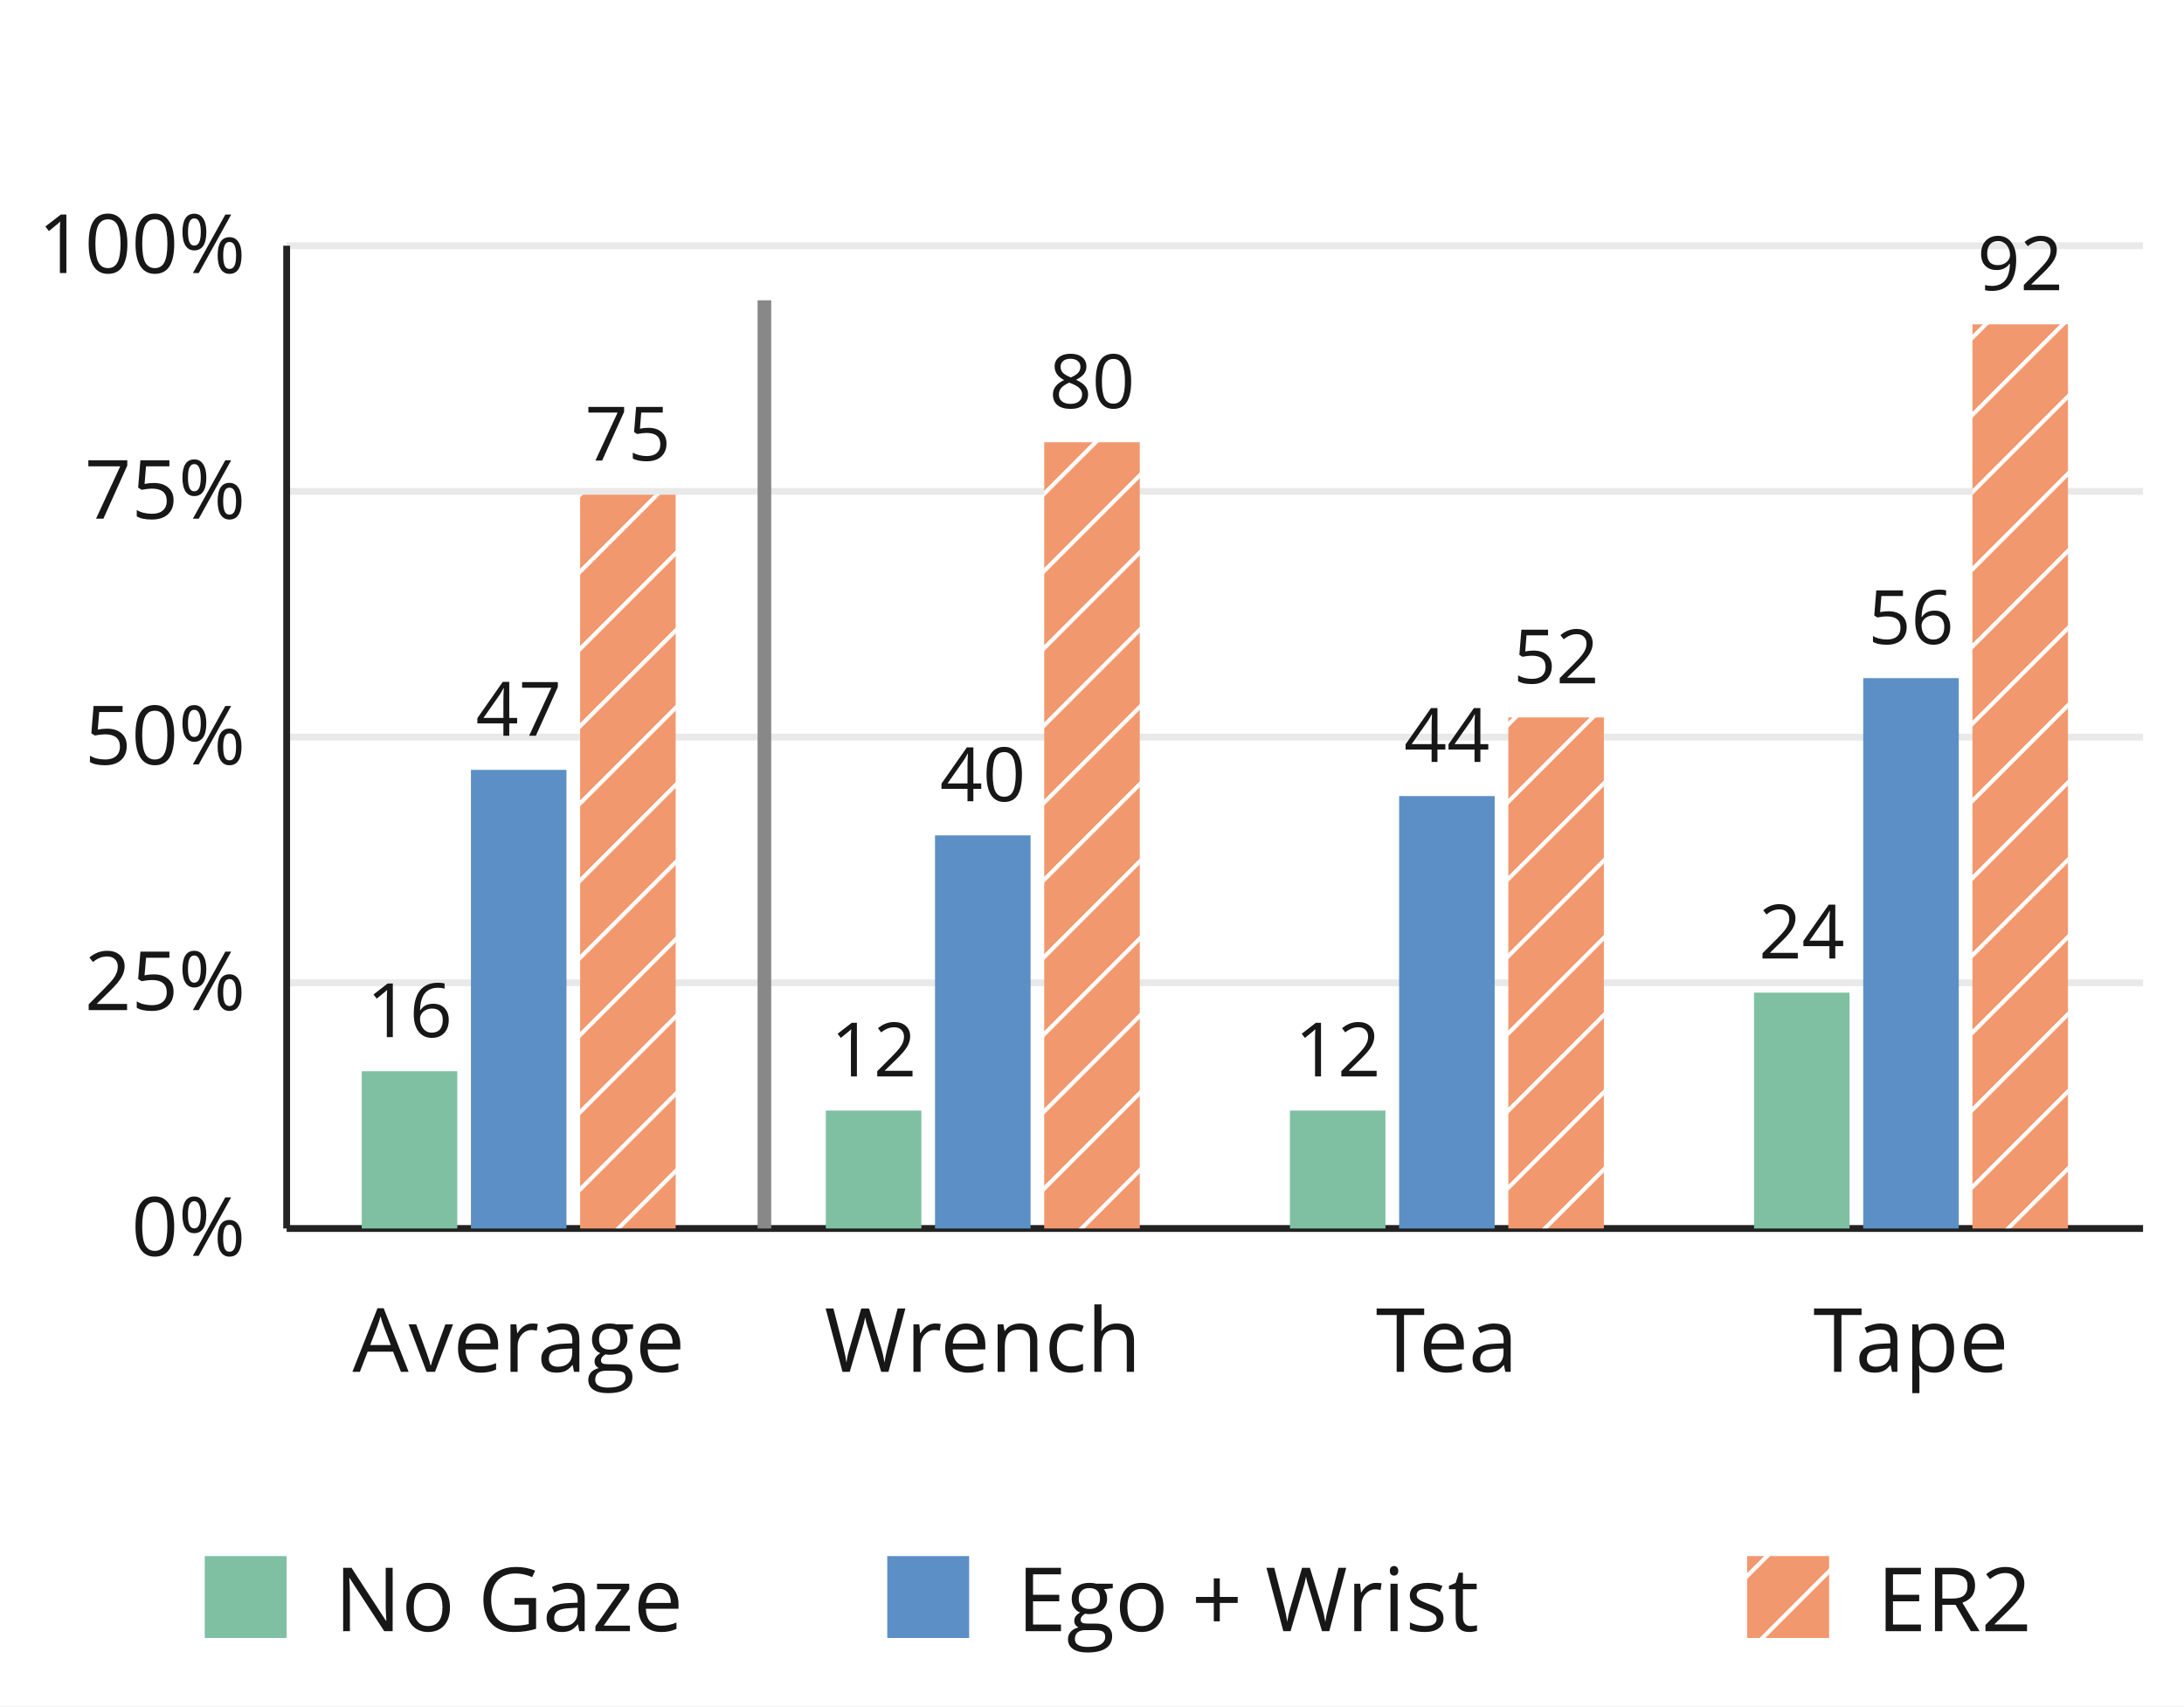
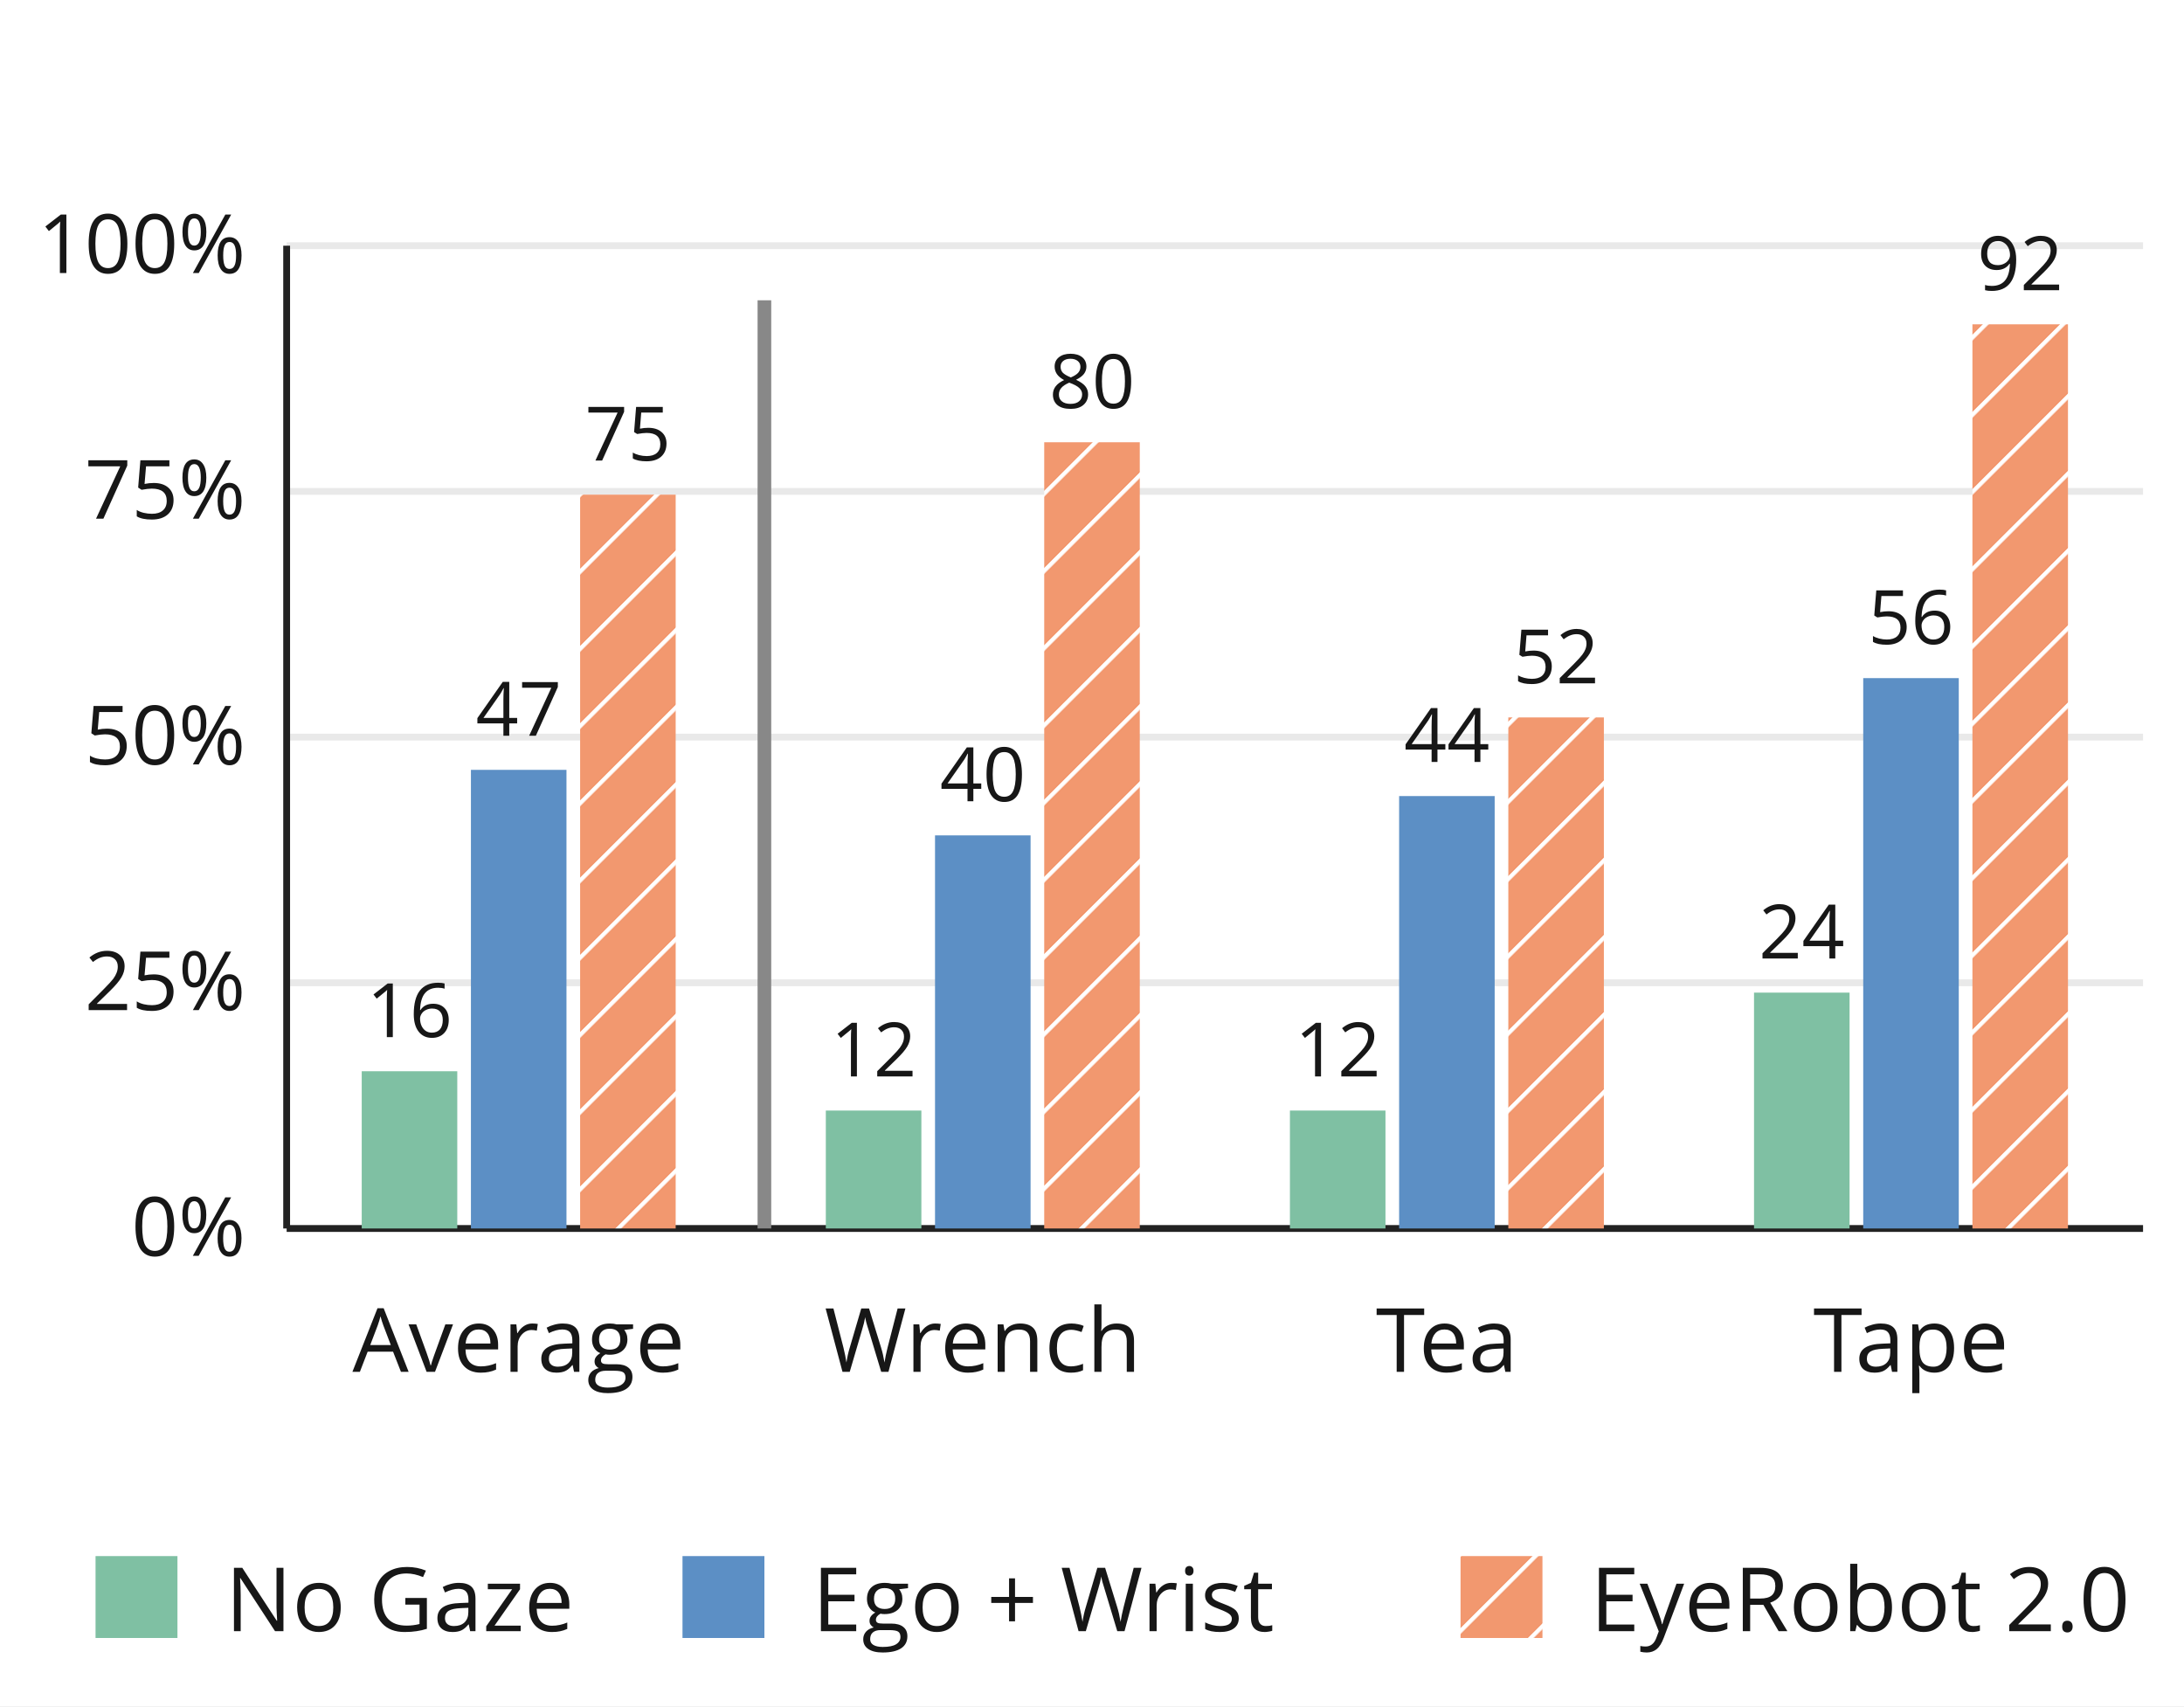
<svg xmlns="http://www.w3.org/2000/svg" width="320" height="250" viewBox="0 0 320 250" role="img" aria-labelledby="title desc">
  <defs>
    <pattern id="avf-hatch" width="8" height="8" patternUnits="userSpaceOnUse" patternTransform="rotate(45)">
      <rect width="8" height="8" fill="#f2986f" />
      <line x1="0" y1="0" x2="0" y2="8" stroke="#fff" stroke-width="1.2" />
    </pattern>
    <style>
      text { font-family: "Avenir Next", Avenir, "Open Sans", sans-serif; fill: #171717; letter-spacing: 0; }
      .legend { font-size: 13px; }
      .section-label { font-size: 14px; fill: #555; }
      .axis-label { font-size: 12px; }
      .task-label { font-size: 13px; }
      .value { font-size: 11px; text-anchor: middle; }
      .grid { stroke: #e9e9e9; stroke-width: 1; }
      .axis { stroke: #222; stroke-width: 1; }
    </style>
  </defs>
  <rect width="320" height="250" fill="#fff" />
  <g transform="translate(0 -24)">
    <g class="grid">
      <line x1="42" y1="60" x2="314" y2="60" />
      <line x1="42" y1="96" x2="314" y2="96" />
      <line x1="42" y1="132" x2="314" y2="132" />
      <line x1="42" y1="168" x2="314" y2="168" />
    </g>
    <g class="axis">
      <line x1="42" y1="60" x2="42" y2="204" />
      <line x1="42" y1="204" x2="314" y2="204" />
      <line x1="112" y1="68" x2="112" y2="204" stroke="#888" stroke-width="2" />
    </g>
    <g class="axis-label" text-anchor="end">
      <text x="36" y="64">100%</text>
      <text x="36" y="100">75%</text>
      <text x="36" y="136">50%</text>
      <text x="36" y="172">25%</text>
      <text x="36" y="208">0%</text>
    </g>
    <g data-task="Average">
      <rect data-policy="No Gaze" data-value="16.000000" x="53" y="180.96" width="14" height="23.04" fill="#7fc0a3" />
      <text class="value" x="60" y="175.96">16</text>
      <rect data-policy="Ego + Wrist" data-value="46.666667" x="69" y="136.8" width="14" height="67.2" fill="#5c8fc5" />
      <text class="value" x="76" y="131.8">47</text>
-       <rect data-policy="ER2" data-value="74.666667" x="85" y="96.48" width="14" height="107.52" fill="url(#avf-hatch)" />
+       <rect data-policy="EyeRobot 2.0" data-value="74.666667" x="85" y="96.48" width="14" height="107.52" fill="url(#avf-hatch)" />
      <text class="value" x="92" y="91.48">75</text>
      <text class="task-label" x="76" y="225" text-anchor="middle">Average</text>
    </g>
    <g data-task="Wrench">
      <rect data-policy="No Gaze" data-value="12.000000" x="121" y="186.72" width="14" height="17.28" fill="#7fc0a3" />
      <text class="value" x="128" y="181.72">12</text>
      <rect data-policy="Ego + Wrist" data-value="40.000000" x="137" y="146.4" width="14" height="57.6" fill="#5c8fc5" />
      <text class="value" x="144" y="141.4">40</text>
-       <rect data-policy="ER2" data-value="80.000000" x="153" y="88.8" width="14" height="115.2" fill="url(#avf-hatch)" />
+       <rect data-policy="EyeRobot 2.0" data-value="80.000000" x="153" y="88.8" width="14" height="115.2" fill="url(#avf-hatch)" />
      <text class="value" x="160" y="83.8">80</text>
      <text class="task-label" x="144" y="225" text-anchor="middle">Wrench</text>
    </g>
    <g data-task="Tea">
      <rect data-policy="No Gaze" data-value="12.000000" x="189" y="186.72" width="14" height="17.28" fill="#7fc0a3" />
      <text class="value" x="196" y="181.72">12</text>
      <rect data-policy="Ego + Wrist" data-value="44.000000" x="205" y="140.64" width="14" height="63.36" fill="#5c8fc5" />
      <text class="value" x="212" y="135.64">44</text>
-       <rect data-policy="ER2" data-value="52.000000" x="221" y="129.12" width="14" height="74.88" fill="url(#avf-hatch)" />
+       <rect data-policy="EyeRobot 2.0" data-value="52.000000" x="221" y="129.12" width="14" height="74.88" fill="url(#avf-hatch)" />
      <text class="value" x="228" y="124.12">52</text>
      <text class="task-label" x="212" y="225" text-anchor="middle">Tea</text>
    </g>
    <g data-task="Tape">
      <rect data-policy="No Gaze" data-value="24.000000" x="257" y="169.44" width="14" height="34.56" fill="#7fc0a3" />
      <text class="value" x="264" y="164.44">24</text>
      <rect data-policy="Ego + Wrist" data-value="56.000000" x="273" y="123.36" width="14" height="80.64" fill="#5c8fc5" />
      <text class="value" x="280" y="118.36">56</text>
-       <rect data-policy="ER2" data-value="92.000000" x="289" y="71.52" width="14" height="132.48" fill="url(#avf-hatch)" />
+       <rect data-policy="EyeRobot 2.0" data-value="92.000000" x="289" y="71.52" width="14" height="132.48" fill="url(#avf-hatch)" />
      <text class="value" x="296" y="66.52">92</text>
      <text class="task-label" x="280" y="225" text-anchor="middle">Tape</text>
    </g>
  </g>
  <g class="legend">
-     <rect x="30" y="228" width="12" height="12" fill="#7fc0a3" />
-     <text x="49" y="239">No Gaze</text>
-     <rect x="130" y="228" width="12" height="12" fill="#5c8fc5" />
-     <text x="149" y="239">Ego + Wrist</text>
-     <rect x="256" y="228" width="12" height="12" fill="url(#avf-hatch)" />
-     <text x="275" y="239">ER2</text>
+     <rect x="14" y="228" width="12" height="12" fill="#7fc0a3" />
+     <text x="33" y="239">No Gaze</text>
+     <rect x="100" y="228" width="12" height="12" fill="#5c8fc5" />
+     <text x="119" y="239">Ego + Wrist</text>
+     <rect x="214" y="228" width="12" height="12" fill="url(#avf-hatch)" />
+     <text x="233" y="239">EyeRobot 2.0</text>
  </g>
</svg>
